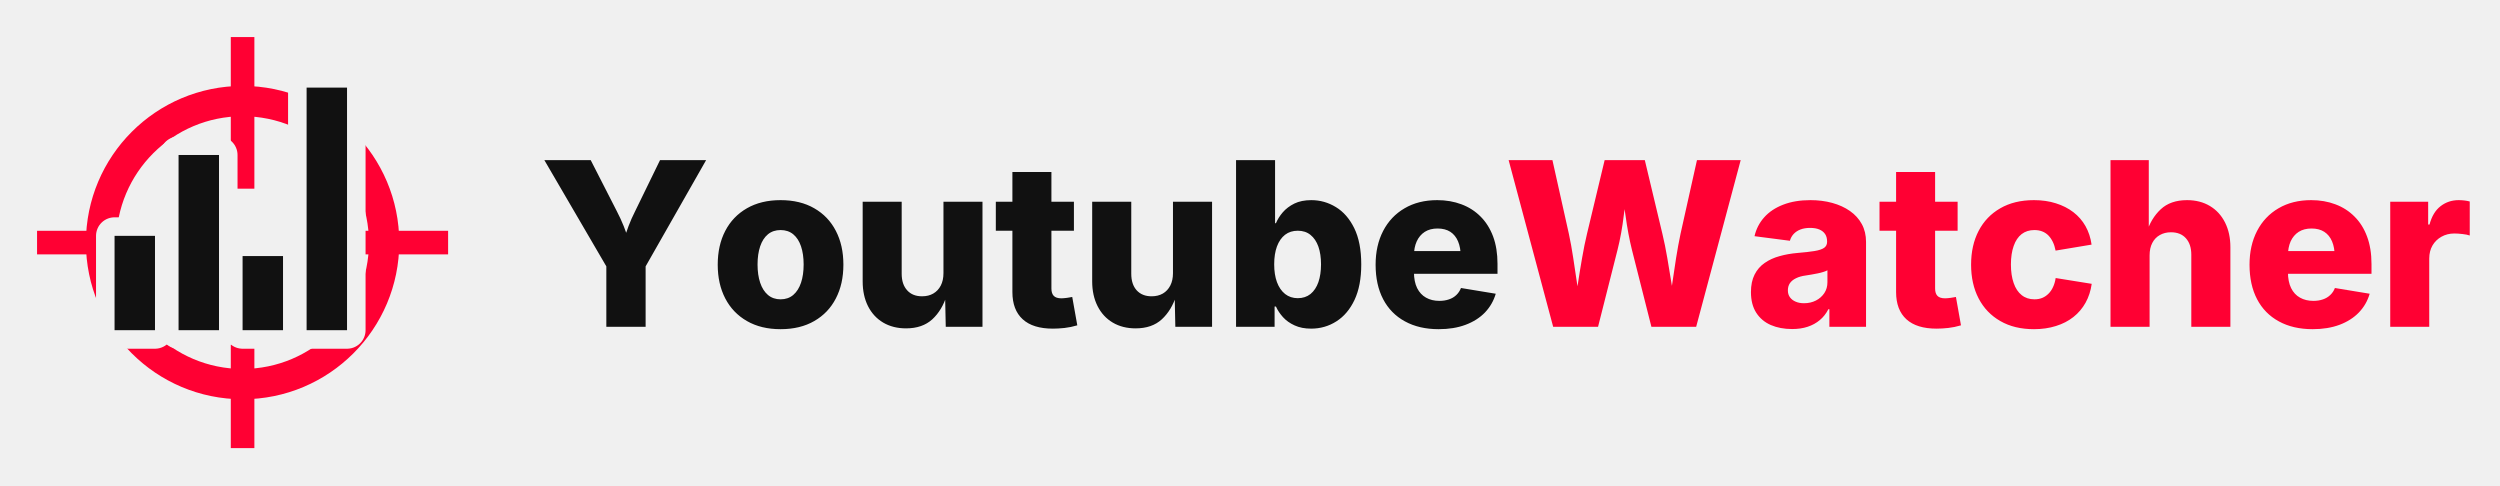
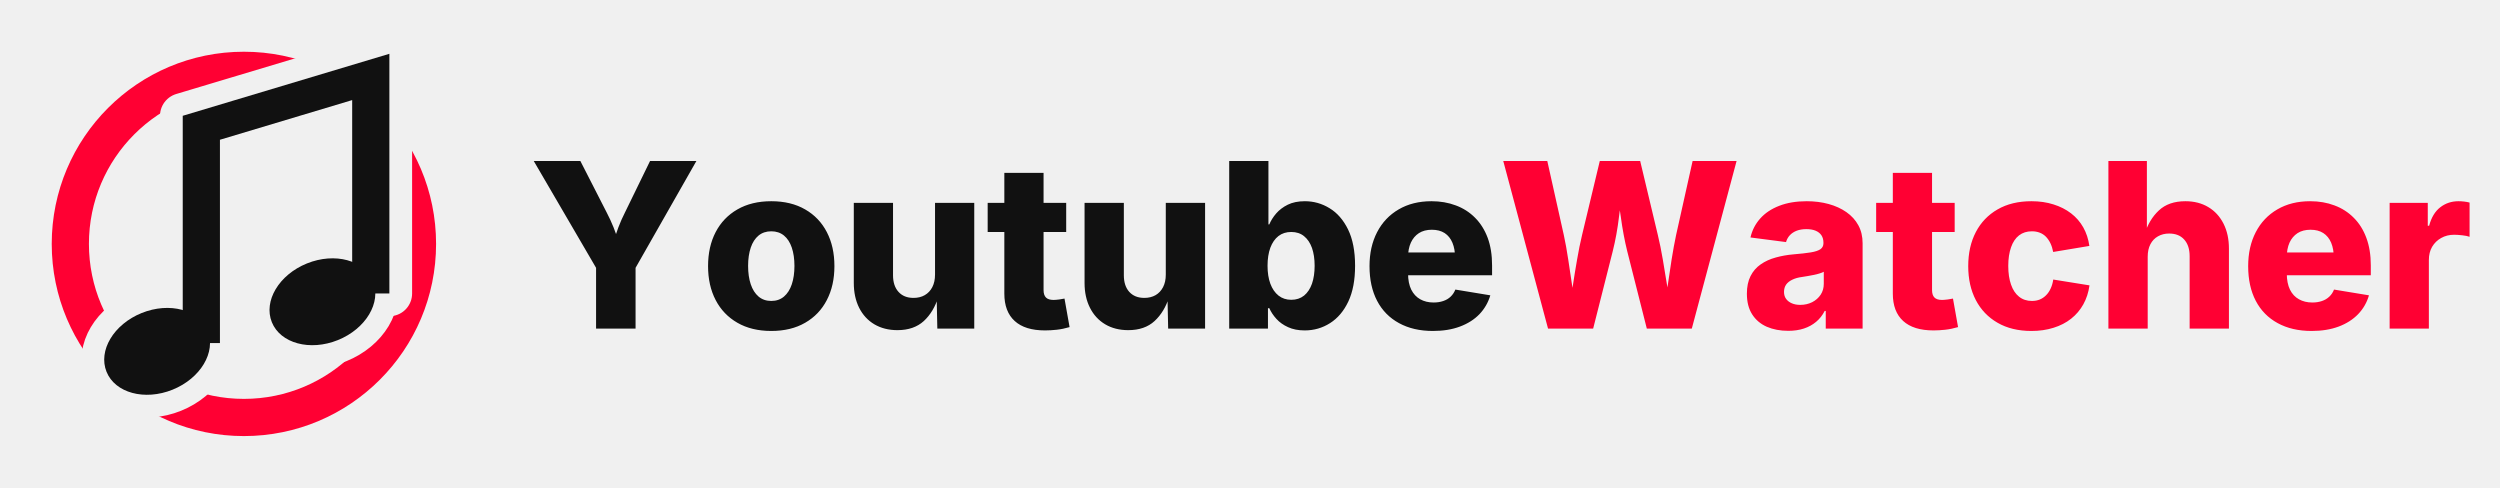
- <svg xmlns="http://www.w3.org/2000/svg" viewBox="-4 -4 371 72" width="371" height="72">
+ <svg xmlns="http://www.w3.org/2000/svg" viewBox="-4 -4 369 72" width="369" height="72">
  <defs>
    <mask id="yw-cut-l">
      <rect width="64" height="64" fill="#fff" />
      <g fill="#000" stroke="#000" stroke-width="5.5" stroke-linejoin="round">
-         <rect x="13" y="31" width="6" height="14" />
-         <rect x="22.5" y="19" width="6" height="26" />
-         <rect x="32" y="34" width="6" height="11" />
-         <rect x="41.5" y="9" width="6" height="36" />
+         <ellipse cx="21.5" cy="45" rx="6.6" ry="5" transform="rotate(-22 21.5 45)" />
+         <ellipse cx="41.5" cy="39" rx="6.6" ry="5" transform="rotate(-22 41.5 39)" />
+         <path d="M24.6 44V16.5L49.6 9V38H45.1V14.6L29.1 19.4V44Z" />
      </g>
    </mask>
  </defs>
  <g>
-     <g mask="url(#yw-cut-l)">
-       <circle pathLength="100" cx="32" cy="32" r="21" fill="none" stroke="#ff0033" stroke-width="4.5" />
-       <path d="M32 1.5V24M32 40V62.5M1.5 32H24M40 32H62.5" stroke="#ff0033" stroke-width="3.5" />
-     </g>
-     <g fill="#111111">
-       <rect x="13" y="31" width="6" height="14" />
-       <rect x="22.5" y="19" width="6" height="26" />
-       <rect x="32" y="34" width="6" height="11" />
-       <rect x="41.5" y="9" width="6" height="36" />
+     <g transform="translate(32 32) scale(1.22) translate(-32 -32)">
+       <g mask="url(#yw-cut-l)">
+         <circle pathLength="100" cx="32" cy="32" r="21" fill="none" stroke="#ff0033" stroke-width="4.5" />
+       </g>
+       <g fill="#111111">
+         <ellipse cx="21.5" cy="45" rx="6.6" ry="5" transform="rotate(-22 21.5 45)" />
+         <ellipse cx="41.5" cy="39" rx="6.6" ry="5" transform="rotate(-22 41.5 39)" />
+         <path d="M24.6 44V16.5L49.6 9V38H45.1V14.6L29.1 19.4V44Z" />
+       </g>
    </g>
  </g>
-   <g>
-     <path fill="#111111" d="M85.98 44.5V35.53L76.78 19.76H83.66L87.54 27.35Q88.11 28.44 88.56 29.56Q89 30.67 89.47 32.15H88.42Q88.86 30.65 89.28 29.54Q89.7 28.43 90.25 27.35L93.95 19.76H100.79L91.81 35.53V44.5ZM111.84 44.85Q108.94 44.85 106.84 43.64Q104.75 42.44 103.63 40.29Q102.51 38.14 102.51 35.28Q102.51 32.41 103.63 30.26Q104.75 28.11 106.84 26.91Q108.94 25.7 111.84 25.7Q114.75 25.7 116.84 26.91Q118.93 28.11 120.04 30.26Q121.16 32.41 121.16 35.28Q121.16 38.14 120.04 40.29Q118.93 42.44 116.84 43.64Q114.75 44.85 111.84 44.85ZM111.84 40.42Q112.95 40.42 113.72 39.77Q114.48 39.12 114.87 37.96Q115.26 36.8 115.26 35.25Q115.26 33.71 114.87 32.55Q114.48 31.4 113.72 30.77Q112.95 30.14 111.84 30.14Q110.73 30.14 109.96 30.77Q109.2 31.4 108.81 32.55Q108.42 33.71 108.42 35.25Q108.42 36.8 108.81 37.96Q109.2 39.12 109.96 39.77Q110.73 40.42 111.84 40.42ZM130.46 44.73Q128.52 44.73 127.06 43.87Q125.61 43.01 124.81 41.43Q124.02 39.85 124.02 37.76V25.94H129.81V36.63Q129.81 38.19 130.62 39.08Q131.42 39.97 132.83 39.97Q133.8 39.97 134.5 39.56Q135.21 39.15 135.61 38.38Q136.01 37.61 136.01 36.53V25.94H141.8V44.5H136.35L136.25 39.82H136.5Q135.81 42.04 134.35 43.39Q132.88 44.73 130.46 44.73ZM155.37 25.94V30.24H143.78V25.94ZM146.24 21.52H152.03V38.82Q152.03 39.55 152.38 39.91Q152.73 40.27 153.51 40.27Q153.81 40.27 154.35 40.2Q154.89 40.13 155.12 40.07L155.87 44.28Q154.89 44.57 153.98 44.67Q153.06 44.77 152.25 44.77Q149.29 44.77 147.77 43.38Q146.24 41.99 146.24 39.34ZM164.53 44.73Q162.58 44.73 161.13 43.87Q159.68 43.01 158.88 41.43Q158.08 39.85 158.08 37.76V25.94H163.88V36.63Q163.88 38.19 164.68 39.08Q165.49 39.97 166.9 39.97Q167.86 39.97 168.57 39.56Q169.27 39.15 169.67 38.38Q170.07 37.61 170.07 36.53V25.94H175.87V44.5H170.42L170.32 39.82H170.57Q169.87 42.04 168.41 43.39Q166.95 44.73 164.53 44.73ZM190.57 44.77Q189.16 44.77 188.12 44.29Q187.08 43.82 186.4 43.07Q185.72 42.32 185.35 41.49H185.15V44.5H179.43V19.76H185.22V29.12H185.35Q185.7 28.28 186.37 27.5Q187.05 26.72 188.08 26.21Q189.12 25.7 190.6 25.7Q192.56 25.7 194.24 26.73Q195.93 27.75 196.97 29.86Q198.01 31.98 198.01 35.23Q198.01 38.39 197.01 40.51Q196.01 42.62 194.32 43.69Q192.63 44.77 190.57 44.77ZM188.59 40.25Q189.7 40.25 190.48 39.63Q191.25 39 191.65 37.87Q192.04 36.73 192.04 35.23Q192.04 33.72 191.65 32.6Q191.25 31.48 190.48 30.86Q189.72 30.24 188.59 30.24Q187.48 30.24 186.7 30.84Q185.92 31.45 185.5 32.57Q185.09 33.69 185.09 35.23Q185.09 36.75 185.5 37.87Q185.92 39 186.71 39.63Q187.5 40.25 188.59 40.25ZM209.5 44.85Q206.6 44.85 204.49 43.69Q202.38 42.54 201.26 40.4Q200.14 38.26 200.14 35.28Q200.14 32.43 201.26 30.27Q202.38 28.11 204.44 26.91Q206.5 25.7 209.29 25.7Q211.24 25.7 212.88 26.32Q214.52 26.93 215.72 28.14Q216.92 29.34 217.58 31.1Q218.23 32.86 218.23 35.17V36.63H202.2V33.26H215.48L212.77 34.06Q212.77 32.76 212.38 31.83Q211.99 30.9 211.23 30.4Q210.46 29.91 209.34 29.91Q208.21 29.91 207.43 30.41Q206.65 30.92 206.24 31.82Q205.83 32.73 205.83 33.94V36.36Q205.83 37.79 206.3 38.75Q206.78 39.7 207.62 40.17Q208.47 40.65 209.6 40.65Q210.38 40.65 211.02 40.43Q211.66 40.22 212.12 39.78Q212.57 39.35 212.81 38.74L217.97 39.59Q217.5 41.18 216.37 42.37Q215.23 43.55 213.49 44.2Q211.76 44.85 209.5 44.85Z" />
-     <path fill="#ff0033" d="M226.49 44.5 219.88 19.76H226.38L228.82 30.7Q229.18 32.36 229.47 34.3Q229.76 36.23 230.05 38.17Q230.33 40.1 230.61 41.83H229.51Q229.85 40.1 230.15 38.17Q230.44 36.23 230.78 34.3Q231.11 32.36 231.51 30.7L234.13 19.76H240.09L242.7 30.7Q243.1 32.36 243.43 34.3Q243.76 36.23 244.07 38.17Q244.38 40.1 244.69 41.83H243.58Q243.88 40.1 244.15 38.17Q244.43 36.23 244.73 34.3Q245.04 32.36 245.39 30.7L247.83 19.76H254.32L247.71 44.5H241.07L238.18 33.08Q237.6 30.74 237.23 28Q236.85 25.27 236.36 22.58H237.85Q237.29 25.24 236.97 27.95Q236.65 30.65 236.04 33.08L233.15 44.5ZM261.95 44.83Q260.17 44.83 258.78 44.23Q257.4 43.62 256.62 42.4Q255.84 41.18 255.84 39.35Q255.84 37.81 256.38 36.75Q256.92 35.68 257.88 35.02Q258.84 34.35 260.09 34.01Q261.33 33.66 262.74 33.54Q264.32 33.41 265.29 33.25Q266.25 33.09 266.7 32.78Q267.14 32.46 267.14 31.9V31.83Q267.14 31.18 266.85 30.74Q266.55 30.29 265.98 30.05Q265.42 29.82 264.62 29.82Q263.82 29.82 263.2 30.05Q262.58 30.29 262.18 30.72Q261.78 31.15 261.62 31.73L256.37 31.05Q256.73 29.46 257.81 28.25Q258.88 27.05 260.61 26.38Q262.35 25.7 264.67 25.7Q266.4 25.7 267.9 26.11Q269.4 26.52 270.53 27.31Q271.66 28.1 272.29 29.25Q272.92 30.4 272.92 31.9V44.5H267.48V41.89H267.33Q266.83 42.86 266.06 43.5Q265.29 44.15 264.26 44.49Q263.24 44.83 261.95 44.83ZM263.71 41Q264.69 41 265.48 40.6Q266.26 40.2 266.73 39.5Q267.19 38.8 267.19 37.89V36.11Q266.95 36.25 266.57 36.36Q266.2 36.48 265.75 36.57Q265.3 36.66 264.85 36.74Q264.41 36.81 263.99 36.88Q263.14 36.99 262.55 37.28Q261.95 37.56 261.63 38.01Q261.32 38.46 261.32 39.09Q261.32 39.7 261.63 40.12Q261.95 40.55 262.48 40.77Q263.01 41 263.71 41ZM286.51 25.94V30.24H274.92V25.94ZM277.38 21.52H283.17V38.82Q283.17 39.55 283.52 39.91Q283.87 40.27 284.65 40.27Q284.95 40.27 285.49 40.2Q286.03 40.13 286.26 40.07L287.01 44.28Q286.03 44.57 285.12 44.67Q284.2 44.77 283.39 44.77Q280.43 44.77 278.91 43.38Q277.38 41.99 277.38 39.34ZM297.84 44.85Q294.93 44.85 292.84 43.64Q290.75 42.44 289.63 40.29Q288.51 38.14 288.51 35.28Q288.51 32.41 289.63 30.26Q290.75 28.11 292.84 26.91Q294.93 25.7 297.84 25.7Q299.62 25.7 301.09 26.17Q302.57 26.63 303.69 27.49Q304.8 28.34 305.49 29.56Q306.18 30.79 306.39 32.3L301.05 33.19Q300.91 32.46 300.64 31.9Q300.36 31.33 299.97 30.93Q299.58 30.54 299.06 30.34Q298.54 30.14 297.91 30.14Q296.79 30.14 296.01 30.74Q295.23 31.35 294.83 32.5Q294.42 33.66 294.42 35.25Q294.42 36.85 294.83 38.01Q295.23 39.17 296.01 39.79Q296.79 40.42 297.91 40.42Q298.55 40.42 299.07 40.21Q299.58 40 299.99 39.59Q300.4 39.19 300.67 38.6Q300.95 38.01 301.06 37.26L306.41 38.12Q306.19 39.68 305.5 40.92Q304.81 42.16 303.7 43.04Q302.59 43.92 301.1 44.38Q299.62 44.85 297.84 44.85ZM315 33.91V44.5H309.2V19.76H314.88V30.62H314.52Q315.2 28.41 316.65 27.06Q318.1 25.7 320.56 25.7Q322.5 25.7 323.95 26.57Q325.39 27.43 326.19 29.01Q326.99 30.59 326.99 32.68V44.5H321.19V33.81Q321.19 32.25 320.39 31.36Q319.6 30.47 318.17 30.47Q317.24 30.47 316.52 30.88Q315.8 31.28 315.4 32.05Q315 32.81 315 33.91ZM339.2 44.85Q336.29 44.85 334.18 43.69Q332.07 42.54 330.95 40.4Q329.83 38.26 329.83 35.28Q329.83 32.43 330.95 30.27Q332.07 28.11 334.13 26.91Q336.19 25.7 338.98 25.7Q340.94 25.7 342.57 26.32Q344.21 26.93 345.41 28.14Q346.62 29.34 347.27 31.1Q347.93 32.86 347.93 35.17V36.63H331.89V33.26H345.17L342.47 34.06Q342.47 32.76 342.08 31.83Q341.69 30.9 340.92 30.4Q340.16 29.91 339.03 29.91Q337.9 29.91 337.12 30.41Q336.34 30.92 335.93 31.82Q335.53 32.73 335.53 33.94V36.36Q335.53 37.79 336 38.75Q336.47 39.7 337.32 40.17Q338.17 40.65 339.3 40.65Q340.08 40.65 340.72 40.43Q341.35 40.22 341.81 39.78Q342.27 39.35 342.5 38.74L347.66 39.59Q347.2 41.18 346.06 42.37Q344.92 43.55 343.19 44.2Q341.45 44.85 339.2 44.85ZM350.71 44.5V25.94H356.34V29.32H356.54Q357.03 27.48 358.19 26.59Q359.34 25.7 360.87 25.7Q361.27 25.7 361.71 25.75Q362.15 25.8 362.51 25.9V30.95Q362.1 30.8 361.43 30.73Q360.75 30.65 360.22 30.65Q359.16 30.65 358.31 31.13Q357.47 31.6 356.98 32.43Q356.5 33.26 356.5 34.37V44.5Z" />
+   <g transform="translate(-2 0)">
+     <g>
+       <path fill="#111111" d="M85.98 44.5V35.53L76.78 19.76H83.66L87.54 27.35Q88.11 28.44 88.56 29.56Q89 30.67 89.47 32.15H88.42Q88.86 30.65 89.28 29.54Q89.7 28.43 90.25 27.35L93.95 19.76H100.79L91.81 35.53V44.5ZM111.84 44.85Q108.94 44.85 106.84 43.64Q104.75 42.44 103.63 40.29Q102.51 38.14 102.51 35.28Q102.51 32.41 103.63 30.26Q104.75 28.11 106.84 26.91Q108.94 25.7 111.84 25.7Q114.75 25.7 116.84 26.91Q118.93 28.11 120.04 30.26Q121.16 32.41 121.16 35.28Q121.16 38.14 120.04 40.29Q118.93 42.44 116.84 43.64Q114.75 44.85 111.84 44.85ZM111.84 40.42Q112.95 40.42 113.72 39.77Q114.48 39.12 114.87 37.96Q115.26 36.8 115.26 35.25Q115.26 33.71 114.87 32.55Q114.48 31.4 113.72 30.77Q112.95 30.14 111.84 30.14Q110.73 30.14 109.96 30.77Q109.2 31.4 108.81 32.55Q108.42 33.71 108.42 35.25Q108.42 36.8 108.81 37.96Q109.2 39.12 109.96 39.77Q110.73 40.42 111.84 40.42ZM130.46 44.73Q128.52 44.73 127.06 43.87Q125.61 43.01 124.81 41.43Q124.02 39.85 124.02 37.76V25.94H129.81V36.63Q129.81 38.19 130.62 39.08Q131.42 39.97 132.83 39.97Q133.8 39.97 134.5 39.56Q135.21 39.15 135.61 38.38Q136.01 37.61 136.01 36.53V25.94H141.8V44.5H136.35L136.25 39.82H136.5Q135.81 42.04 134.35 43.39Q132.88 44.73 130.46 44.73ZM155.37 25.94V30.24H143.78V25.94ZM146.24 21.52H152.03V38.82Q152.03 39.55 152.38 39.91Q152.73 40.27 153.51 40.27Q153.81 40.27 154.35 40.2Q154.89 40.13 155.12 40.07L155.87 44.28Q154.89 44.57 153.98 44.67Q153.06 44.77 152.25 44.77Q149.29 44.77 147.77 43.38Q146.24 41.99 146.24 39.34ZM164.53 44.73Q162.58 44.73 161.13 43.87Q159.68 43.01 158.88 41.43Q158.08 39.85 158.08 37.76V25.94H163.88V36.63Q163.88 38.19 164.68 39.08Q165.49 39.97 166.9 39.97Q167.86 39.97 168.57 39.56Q169.27 39.15 169.67 38.38Q170.07 37.61 170.07 36.53V25.94H175.87V44.5H170.42L170.32 39.82H170.57Q169.87 42.04 168.41 43.39Q166.95 44.73 164.53 44.73ZM190.57 44.77Q189.16 44.77 188.12 44.29Q187.08 43.82 186.4 43.07Q185.72 42.32 185.35 41.49H185.15V44.5H179.43V19.76H185.22V29.12H185.35Q185.7 28.28 186.37 27.5Q187.05 26.72 188.08 26.21Q189.12 25.7 190.6 25.7Q192.56 25.7 194.24 26.73Q195.93 27.75 196.97 29.86Q198.01 31.98 198.01 35.23Q198.01 38.39 197.01 40.51Q196.01 42.62 194.32 43.69Q192.63 44.77 190.57 44.77ZM188.59 40.25Q189.7 40.25 190.48 39.63Q191.25 39 191.65 37.87Q192.04 36.73 192.04 35.23Q192.04 33.72 191.65 32.6Q191.25 31.48 190.48 30.86Q189.72 30.24 188.59 30.24Q187.48 30.24 186.7 30.84Q185.92 31.45 185.5 32.57Q185.09 33.69 185.09 35.23Q185.09 36.75 185.5 37.87Q185.92 39 186.71 39.63Q187.5 40.25 188.59 40.25ZM209.5 44.85Q206.6 44.85 204.49 43.69Q202.38 42.54 201.26 40.4Q200.14 38.26 200.14 35.28Q200.14 32.43 201.26 30.27Q202.38 28.11 204.44 26.91Q206.5 25.7 209.29 25.7Q211.24 25.7 212.88 26.32Q214.52 26.93 215.72 28.14Q216.92 29.34 217.58 31.1Q218.23 32.86 218.23 35.17V36.63H202.2V33.26H215.48L212.77 34.06Q212.77 32.76 212.38 31.83Q211.99 30.9 211.23 30.4Q210.46 29.91 209.34 29.91Q208.21 29.91 207.43 30.41Q206.65 30.92 206.24 31.82Q205.83 32.73 205.83 33.94V36.36Q205.83 37.79 206.3 38.75Q206.78 39.7 207.62 40.17Q208.47 40.65 209.6 40.65Q210.38 40.65 211.02 40.43Q211.66 40.22 212.12 39.78Q212.57 39.35 212.81 38.74L217.97 39.59Q217.5 41.18 216.37 42.37Q215.23 43.55 213.49 44.2Q211.76 44.85 209.5 44.85Z" />
+       <path fill="#ff0033" d="M226.49 44.5 219.88 19.76H226.38L228.82 30.7Q229.18 32.36 229.47 34.3Q229.76 36.23 230.05 38.17Q230.33 40.1 230.61 41.83H229.51Q229.85 40.1 230.15 38.17Q230.44 36.23 230.78 34.3Q231.11 32.36 231.51 30.7L234.13 19.76H240.09L242.7 30.7Q243.1 32.36 243.43 34.3Q243.76 36.23 244.07 38.17Q244.38 40.1 244.69 41.83H243.58Q243.88 40.1 244.15 38.17Q244.43 36.23 244.73 34.3Q245.04 32.36 245.39 30.7L247.83 19.76H254.32L247.71 44.5H241.07L238.18 33.08Q237.6 30.74 237.23 28Q236.85 25.27 236.36 22.58H237.85Q237.29 25.24 236.97 27.95Q236.65 30.65 236.04 33.08L233.15 44.5ZM261.95 44.83Q260.17 44.83 258.78 44.23Q257.4 43.62 256.62 42.4Q255.84 41.18 255.84 39.35Q255.84 37.81 256.38 36.75Q256.92 35.68 257.88 35.02Q258.84 34.35 260.09 34.01Q261.33 33.66 262.74 33.54Q264.32 33.41 265.29 33.25Q266.25 33.09 266.7 32.78Q267.14 32.46 267.14 31.9V31.83Q267.14 31.18 266.85 30.74Q266.55 30.29 265.98 30.05Q265.42 29.82 264.62 29.82Q263.82 29.82 263.2 30.05Q262.58 30.29 262.18 30.72Q261.78 31.15 261.62 31.73L256.37 31.05Q256.73 29.46 257.81 28.25Q258.88 27.05 260.61 26.38Q262.35 25.7 264.67 25.7Q266.4 25.7 267.9 26.11Q269.4 26.52 270.53 27.31Q271.66 28.1 272.29 29.25Q272.92 30.4 272.92 31.9V44.5H267.48V41.89H267.33Q266.83 42.86 266.06 43.5Q265.29 44.15 264.26 44.49Q263.24 44.83 261.95 44.83ZM263.71 41Q264.69 41 265.48 40.6Q266.26 40.2 266.73 39.5Q267.19 38.8 267.19 37.89V36.11Q266.95 36.25 266.57 36.36Q266.2 36.48 265.75 36.57Q265.3 36.66 264.85 36.74Q264.41 36.81 263.99 36.88Q263.14 36.99 262.55 37.28Q261.95 37.56 261.63 38.01Q261.32 38.46 261.32 39.09Q261.32 39.7 261.63 40.12Q261.95 40.55 262.48 40.77Q263.01 41 263.71 41ZM286.51 25.94V30.24H274.92V25.94ZM277.38 21.52H283.17V38.82Q283.17 39.55 283.52 39.91Q283.87 40.27 284.65 40.27Q284.95 40.27 285.49 40.2Q286.03 40.13 286.26 40.07L287.01 44.28Q286.03 44.57 285.12 44.67Q284.2 44.77 283.39 44.77Q280.43 44.77 278.91 43.38Q277.38 41.99 277.38 39.34ZM297.84 44.85Q294.93 44.85 292.84 43.64Q290.75 42.44 289.63 40.29Q288.51 38.14 288.51 35.28Q288.51 32.41 289.63 30.26Q290.75 28.11 292.84 26.91Q294.93 25.7 297.84 25.7Q299.62 25.7 301.09 26.17Q302.57 26.63 303.69 27.49Q304.8 28.34 305.49 29.56Q306.18 30.79 306.39 32.3L301.05 33.19Q300.91 32.46 300.64 31.9Q300.36 31.33 299.97 30.93Q299.58 30.54 299.06 30.34Q298.54 30.14 297.91 30.14Q296.79 30.14 296.01 30.74Q295.23 31.35 294.83 32.5Q294.42 33.66 294.42 35.25Q294.42 36.85 294.83 38.01Q295.23 39.17 296.01 39.79Q296.79 40.42 297.91 40.42Q298.55 40.42 299.07 40.21Q299.58 40 299.99 39.59Q300.4 39.19 300.67 38.6Q300.95 38.01 301.06 37.26L306.41 38.12Q306.19 39.68 305.5 40.92Q304.81 42.16 303.7 43.04Q302.59 43.92 301.1 44.38Q299.62 44.85 297.84 44.85ZM315 33.91V44.5H309.2V19.76H314.88V30.62H314.52Q315.2 28.41 316.65 27.06Q318.1 25.7 320.56 25.7Q322.5 25.7 323.95 26.57Q325.39 27.43 326.19 29.01Q326.99 30.59 326.99 32.68V44.5H321.19V33.81Q321.19 32.25 320.39 31.36Q319.6 30.47 318.17 30.47Q317.24 30.47 316.52 30.88Q315.8 31.28 315.4 32.05Q315 32.81 315 33.91ZM339.2 44.85Q336.29 44.85 334.18 43.69Q332.07 42.54 330.95 40.4Q329.83 38.26 329.83 35.28Q329.83 32.43 330.95 30.27Q332.07 28.11 334.13 26.91Q336.19 25.7 338.98 25.7Q340.94 25.7 342.57 26.32Q344.21 26.93 345.41 28.14Q346.62 29.34 347.27 31.1Q347.93 32.86 347.93 35.17V36.63H331.89V33.26H345.17L342.47 34.06Q342.47 32.76 342.08 31.83Q341.69 30.9 340.92 30.4Q340.16 29.91 339.03 29.91Q337.9 29.91 337.12 30.41Q336.34 30.92 335.93 31.82Q335.53 32.73 335.53 33.94V36.36Q335.53 37.79 336 38.75Q336.47 39.7 337.32 40.17Q338.17 40.65 339.3 40.65Q340.08 40.65 340.72 40.43Q341.35 40.22 341.81 39.78Q342.27 39.35 342.5 38.74L347.66 39.59Q347.2 41.18 346.06 42.37Q344.92 43.55 343.19 44.2Q341.45 44.85 339.2 44.85ZM350.71 44.5V25.94H356.34V29.32H356.54Q357.03 27.48 358.19 26.59Q359.34 25.7 360.87 25.7Q361.27 25.7 361.71 25.75Q362.15 25.8 362.51 25.9V30.95Q362.1 30.8 361.43 30.73Q360.75 30.65 360.22 30.65Q359.16 30.65 358.31 31.13Q357.47 31.6 356.98 32.43Q356.5 33.26 356.5 34.37V44.5Z" />
+     </g>
  </g>
</svg>
